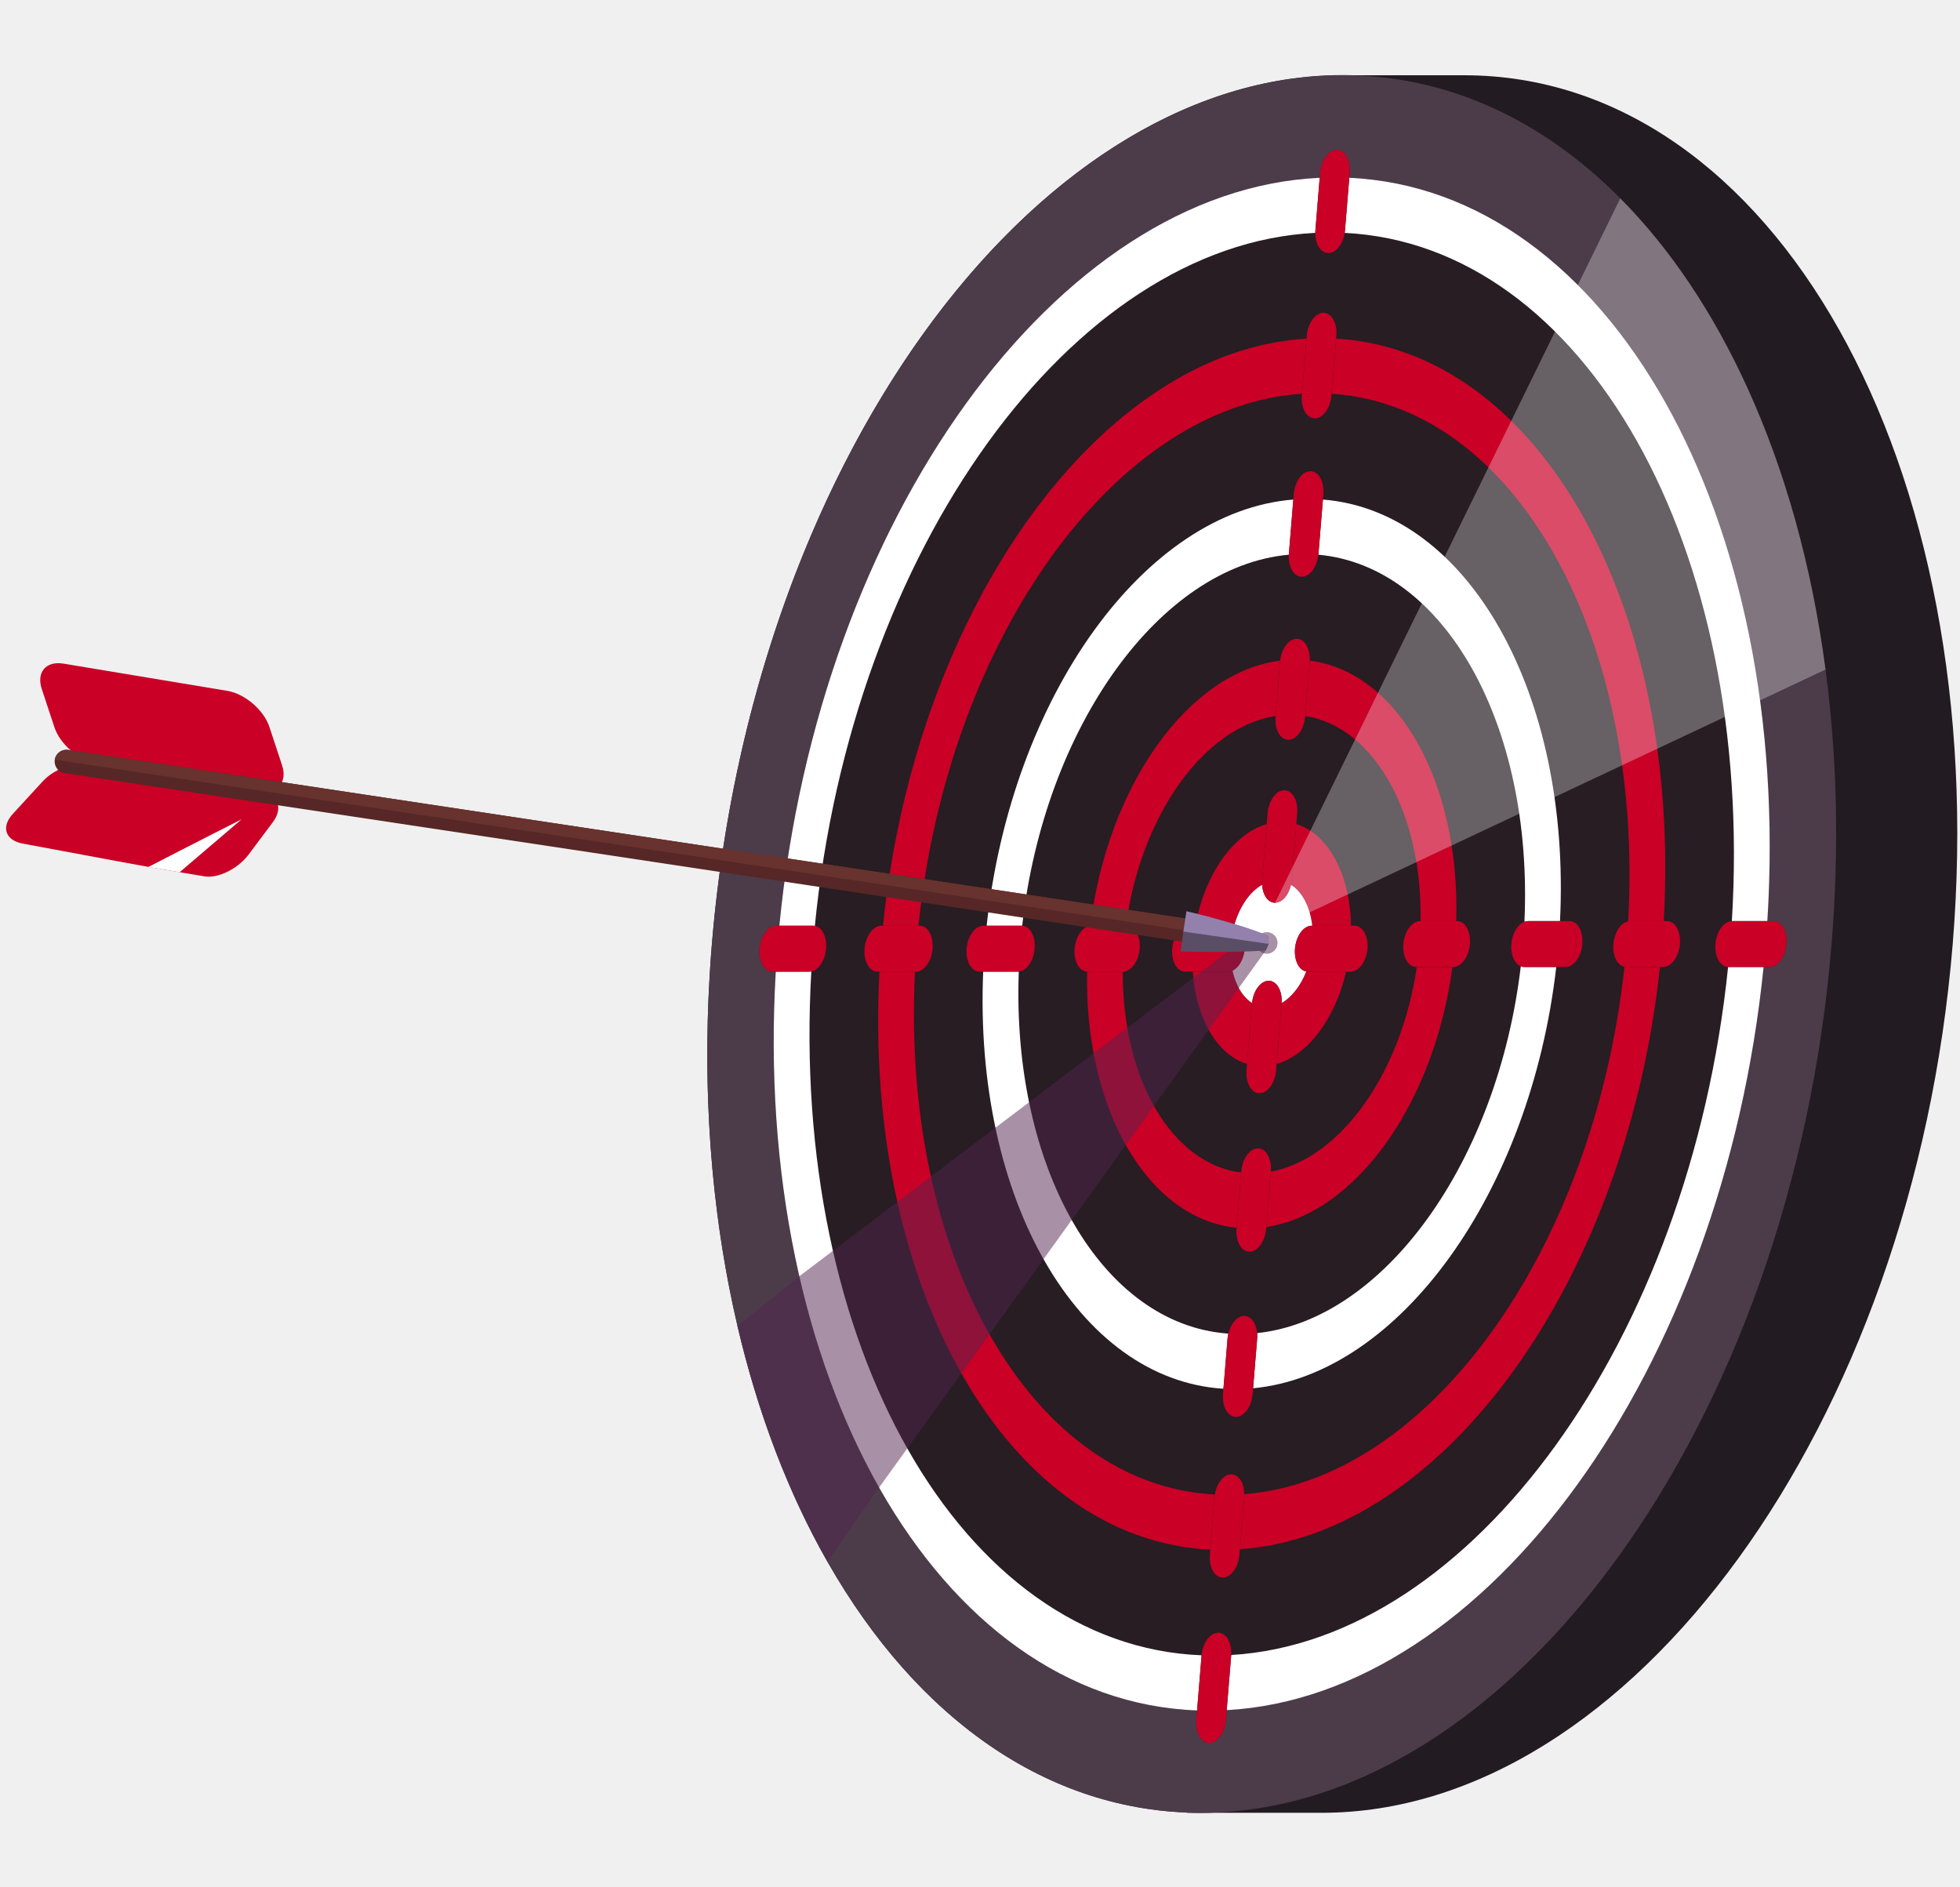
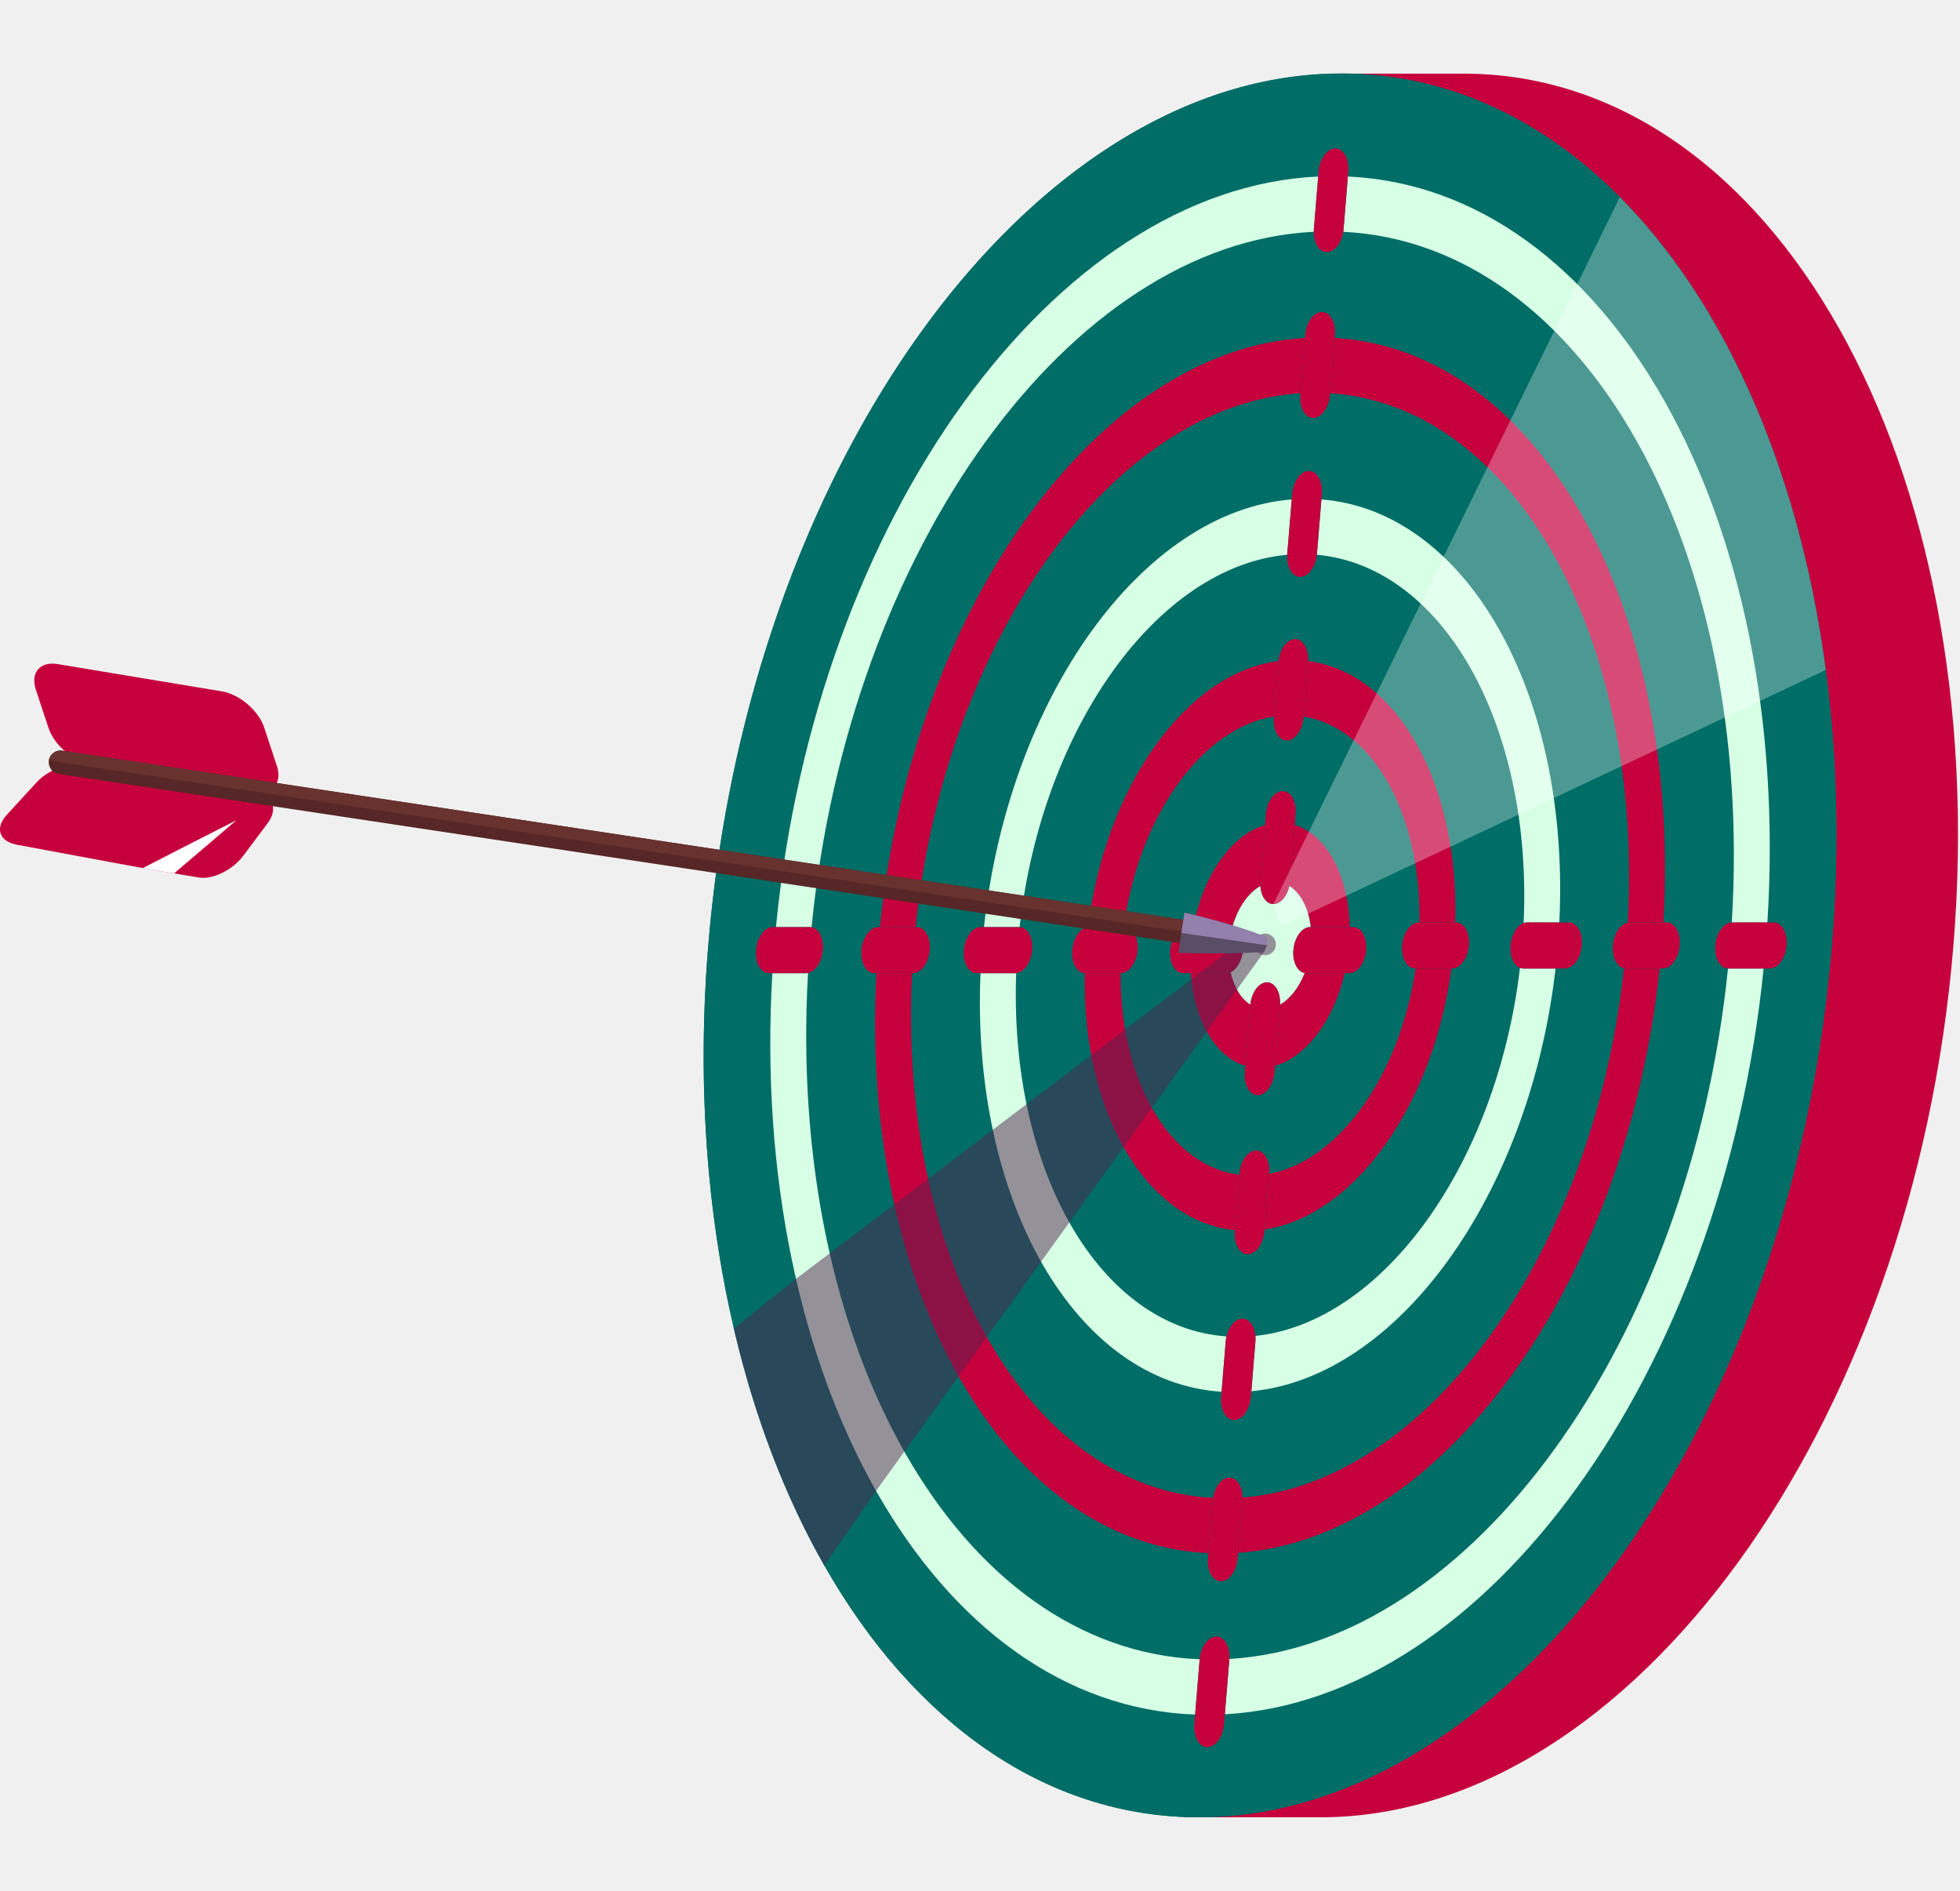
- <svg xmlns="http://www.w3.org/2000/svg" width="241" height="232" viewBox="0 0 241 232" fill="none">
-   <path d="M144.461 113.402C143.405 113.215 162.626 120.78 162.626 120.78C162.626 120.78 143.536 125.109 143.991 125.116L144.461 113.402Z" fill="black" />
-   <path d="M180.025 9.255H164.969L145.886 222.911H162.513C200.529 222.911 235.269 175.082 240.104 116.083C244.94 57.084 218.041 9.255 180.025 9.255Z" fill="#231B22" />
-   <path d="M224.171 125.497C232.341 66.726 208.611 14.863 171.168 9.658C133.725 4.452 96.748 47.876 88.578 106.647C80.407 165.418 104.138 217.281 141.58 222.487C179.023 227.692 216 184.268 224.171 125.497Z" fill="#271D22" />
-   <path d="M224.463 82.332C222.778 69.563 219.49 57.871 214.885 47.755C210.689 38.519 205.397 30.602 199.227 24.391C189.685 14.783 178.046 9.254 165.123 9.254C127.108 9.254 92.368 57.084 87.533 116.08C86.155 132.923 87.358 148.856 90.668 163.021C93.2 173.854 96.96 183.654 101.749 192.043C112.615 211.125 128.741 222.911 147.611 222.911C185.626 222.911 220.366 175.081 225.206 116.081C226.172 104.284 225.874 92.938 224.463 82.332ZM219.663 116.081C219.536 117.637 218.616 118.904 217.612 118.904H216.847C211.84 168.456 182.854 208.529 150.835 210.288L150.733 211.493C150.607 213.049 149.686 214.316 148.683 214.316C147.679 214.316 146.966 213.049 147.093 211.493L147.188 210.324C131.132 209.734 117.412 199.366 108.095 182.911C103.84 175.407 100.506 166.631 98.283 156.934C95.669 145.532 94.597 132.856 95.385 119.478H94.982C93.973 119.478 93.264 118.216 93.392 116.654C93.518 115.097 94.439 113.831 95.442 113.831H95.83C100.683 63.828 129.976 23.342 162.267 21.862L162.321 21.242C162.447 19.69 163.362 18.423 164.371 18.423C165.374 18.423 166.083 19.69 165.956 21.242L165.907 21.862C176.5 22.348 186.067 27.101 194.007 35.044C199.498 40.535 204.211 47.558 207.95 55.761C212.006 64.645 214.91 74.915 216.417 86.117C217.57 94.686 217.906 103.803 217.312 113.261H218.072C219.076 113.262 219.789 114.524 219.663 116.081Z" fill="#4C3C4A" />
-   <path d="M160.649 41.638L160.678 41.287C160.806 39.726 161.722 38.465 162.728 38.465C163.731 38.465 164.443 39.726 164.315 41.287L164.286 41.638C189.196 43.089 206.816 74.419 204.569 113.261H204.979C205.982 113.261 206.694 114.522 206.567 116.083C206.439 117.639 205.519 118.905 204.517 118.905H204.106C200.006 157.553 177.453 188.764 152.455 190.504L152.401 191.169C152.273 192.725 151.353 193.991 150.351 193.991C149.345 193.991 148.633 192.725 148.761 191.169L148.812 190.547C123.836 189.383 106.086 158.238 108.137 119.477H107.892C106.889 119.477 106.177 118.215 106.305 116.655C106.433 115.098 107.352 113.832 108.355 113.832H108.572C112.528 74.727 135.38 43.1 160.649 41.638ZM165.339 28.637C165.118 30.04 164.259 31.125 163.329 31.125C162.397 31.125 161.719 30.04 161.727 28.637C131.833 30.101 104.74 67.573 100.195 113.85C101.089 114.01 101.694 115.206 101.576 116.653C101.458 118.092 100.669 119.278 99.759 119.453C97.119 165.396 118.148 202.373 147.747 203.545C147.887 202.008 148.799 200.764 149.796 200.764C150.781 200.764 151.486 201.988 151.388 203.508C181.006 201.755 207.787 164.718 212.483 118.905C211.499 118.876 210.804 117.621 210.931 116.083C211.057 114.541 211.957 113.29 212.946 113.261C215.772 67.253 194.871 30.09 165.339 28.637Z" fill="#271D22" />
-   <path d="M99.759 119.453C99.682 119.468 99.604 119.476 99.526 119.476H95.388C92.455 169.142 115.191 209.146 147.191 210.324L147.743 203.587C147.744 203.573 147.746 203.559 147.747 203.544C118.148 202.373 97.119 165.395 99.759 119.453ZM212.484 118.904C207.788 164.718 181.006 201.754 151.389 203.508C151.387 203.534 151.386 203.56 151.383 203.586L150.834 210.289C182.857 208.53 211.843 168.455 216.85 118.905H212.519C212.507 118.905 212.495 118.905 212.484 118.904ZM162.27 21.862C129.975 23.339 100.686 63.83 95.829 113.83H99.989C100.059 113.83 100.128 113.837 100.195 113.849C104.74 67.572 131.833 30.101 161.727 28.636C161.728 28.527 161.733 28.415 161.742 28.302L162.27 21.862ZM165.907 21.862L165.379 28.303C165.37 28.416 165.357 28.527 165.339 28.637C194.871 30.09 215.772 67.253 212.947 113.261C212.958 113.26 212.97 113.26 212.982 113.26H217.313C220.441 63.522 197.837 23.329 165.907 21.862Z" fill="white" />
-   <path d="M159.027 61.428L159.082 60.763C159.209 59.202 160.126 57.941 161.132 57.941C162.134 57.941 162.847 59.202 162.719 60.763L162.664 61.427C180.549 62.851 193.188 85.323 191.818 113.26H192.249H192.976C193.978 113.26 194.691 114.522 194.563 116.082C194.435 117.638 193.516 118.904 192.513 118.904H191.786H191.355C188.168 146.649 172.046 169.007 154.078 170.709L154.021 171.407C153.893 172.967 152.973 174.229 151.971 174.229C150.965 174.229 150.252 172.967 150.381 171.407L150.433 170.767C132.48 169.627 119.712 147.333 120.891 119.475H120.442C119.439 119.475 118.727 118.213 118.854 116.653C118.982 115.097 119.902 113.83 120.904 113.83H121.316C124.366 85.632 140.787 62.867 159.027 61.428ZM163.731 48.421L163.714 48.626C163.586 50.182 162.667 51.448 161.664 51.448C160.658 51.448 159.949 50.182 160.077 48.626L160.093 48.422C137.234 49.876 116.587 78.467 112.939 113.832H113.084C114.09 113.832 114.799 115.098 114.672 116.654C114.544 118.214 113.627 119.476 112.622 119.476H112.506C110.753 154.51 126.803 182.625 149.381 183.771C149.603 182.374 150.461 181.288 151.392 181.288C152.311 181.288 152.985 182.35 152.994 183.724C175.597 182.01 195.959 153.817 199.741 118.883C198.861 118.707 198.264 117.518 198.382 116.083C198.499 114.643 199.291 113.458 200.201 113.283C202.152 78.169 186.237 49.864 163.731 48.421Z" fill="#271D22" />
-   <path d="M112.506 119.476H108.137C106.086 158.238 123.836 189.383 148.812 190.546L149.339 184.111C149.348 183.996 149.362 183.882 149.38 183.771C126.803 182.624 110.754 154.51 112.506 119.476ZM199.741 118.883C195.959 153.816 175.597 182.01 152.994 183.724C152.994 183.851 152.99 183.979 152.979 184.111L152.456 190.504C177.453 188.764 200.007 157.553 204.107 118.905H199.969C199.891 118.905 199.815 118.898 199.741 118.883ZM160.649 41.638C135.379 43.099 112.528 74.727 108.572 113.831H112.938C116.586 78.467 137.233 49.876 160.093 48.421L160.649 41.638ZM164.287 41.638L163.731 48.421C186.237 49.865 202.152 78.17 200.201 113.283C200.277 113.268 200.354 113.261 200.432 113.261H204.569C206.816 74.419 189.196 43.088 164.287 41.638Z" fill="#CA0026" />
-   <path d="M157.406 81.234C157.573 79.739 158.466 78.544 159.443 78.544C160.417 78.544 161.117 79.739 161.039 81.233C171.903 82.597 179.569 96.228 179.055 113.26H179.154C180.157 113.26 180.869 114.522 180.741 116.082C180.613 117.638 179.694 118.904 178.691 118.904H178.593C176.342 135.748 166.638 149.258 155.703 150.88L155.687 151.083C155.559 152.644 154.639 153.905 153.637 153.905C152.631 153.905 151.918 152.644 152.047 151.083L152.056 150.971C141.123 149.877 133.336 136.429 133.669 119.474C132.693 119.433 132.006 118.187 132.132 116.653C132.255 115.153 133.113 113.923 134.073 113.835C136.199 96.538 146.194 82.618 157.406 81.234ZM162.107 68.21C161.947 69.72 161.047 70.924 160.068 70.924C159.086 70.924 158.386 69.721 158.473 68.211C142.642 69.636 128.424 89.37 125.688 113.833C126.665 113.877 127.347 115.125 127.221 116.654C127.097 118.164 126.235 119.395 125.268 119.472C124.38 143.623 135.465 162.894 151.037 163.988C151.328 162.74 152.126 161.812 152.988 161.812C153.833 161.812 154.472 162.709 154.576 163.924C170.176 162.284 184.142 142.903 186.993 118.824C186.223 118.523 185.723 117.408 185.832 116.083C185.941 114.754 186.623 113.642 187.443 113.341C188.546 89.103 177.603 69.621 162.107 68.21Z" fill="#271D22" />
-   <path d="M125.268 119.472C125.236 119.474 125.203 119.475 125.171 119.475H120.892C119.712 147.334 132.481 169.627 150.433 170.768L150.936 164.634C150.954 164.412 150.989 164.195 151.037 163.987C135.465 162.894 124.38 143.622 125.268 119.472ZM186.994 118.824C184.142 142.903 170.176 162.283 154.576 163.924C154.596 164.151 154.596 164.389 154.576 164.634L154.078 170.71C172.047 169.008 188.169 146.649 191.356 118.905H187.42C187.271 118.905 187.128 118.877 186.994 118.824ZM159.027 61.428C140.787 62.867 124.366 85.632 121.317 113.831H125.634C125.652 113.831 125.67 113.832 125.688 113.832C128.424 89.369 142.642 69.635 158.473 68.21C158.475 68.174 158.477 68.138 158.48 68.102L159.027 61.428ZM162.664 61.427L162.117 68.102C162.114 68.138 162.111 68.174 162.107 68.21C177.602 69.621 188.545 89.103 187.443 113.341C187.586 113.289 187.733 113.26 187.882 113.26H191.817C193.188 85.323 180.549 62.851 162.664 61.427Z" fill="white" />
-   <path d="M155.757 101.331L155.866 99.995C155.994 98.439 156.911 97.173 157.916 97.173C158.919 97.173 159.631 98.439 159.503 99.995L159.394 101.329C163.306 102.511 166.028 107.53 166.122 113.831H166.557C167.56 113.831 168.272 115.097 168.144 116.653C168.017 118.214 167.097 119.476 166.094 119.476H165.519C164.189 125.235 160.829 129.726 156.975 130.835L156.912 131.608C156.784 133.168 155.864 134.434 154.861 134.434C153.856 134.434 153.146 133.168 153.274 131.608L153.338 130.834C149.668 129.722 147.047 125.232 146.662 119.476H145.724C144.718 119.476 144.006 118.214 144.134 116.653C144.262 115.097 145.181 113.831 146.187 113.831H146.984C148.112 107.533 151.653 102.515 155.757 101.331ZM160.483 88.039L160.474 88.144C160.347 89.701 159.427 90.967 158.424 90.967C157.419 90.967 156.709 89.701 156.837 88.144L156.846 88.04C148.048 89.389 140.252 100.276 138.447 113.832H138.548C139.551 113.832 140.263 115.098 140.135 116.654C140.007 118.214 139.088 119.476 138.085 119.476H138.058C138.001 132.69 144.085 143.119 152.612 144.182L152.624 144.03C152.752 142.47 153.671 141.208 154.677 141.208C155.679 141.208 156.392 142.47 156.264 144.03L156.261 144.068C164.783 142.499 172.29 132.009 174.207 118.905H174.142C173.137 118.905 172.427 117.639 172.555 116.083C172.683 114.523 173.599 113.261 174.605 113.261H174.67C174.904 99.967 168.943 89.364 160.483 88.039Z" fill="#271D22" />
-   <path d="M133.668 119.475C133.334 136.43 141.122 149.878 152.055 150.972L152.612 144.182C144.085 143.119 138.001 132.69 138.058 119.476H133.718C133.702 119.476 133.685 119.476 133.668 119.475ZM178.592 118.905H174.208C172.291 132.009 164.784 142.498 156.262 144.068L155.703 150.881C166.638 149.258 176.341 135.748 178.592 118.905ZM157.406 81.234C146.193 82.618 136.199 96.538 134.071 113.836C134.107 113.833 134.144 113.831 134.181 113.831H138.447C140.252 100.276 148.048 89.389 156.846 88.039L157.392 81.367C157.397 81.322 157.401 81.278 157.406 81.234ZM161.039 81.234C161.037 81.278 161.034 81.322 161.03 81.367L160.483 88.039C168.943 89.364 174.904 99.968 174.671 113.261H179.055C179.569 96.228 171.903 82.597 161.039 81.234Z" fill="#CA0026" />
-   <path d="M160.611 119.457C159.916 121.224 158.834 122.619 157.589 123.334C157.588 123.364 157.586 123.395 157.583 123.427L156.976 130.836C160.83 129.727 164.19 125.235 165.519 119.476H160.82C160.748 119.476 160.679 119.469 160.611 119.457ZM151.55 119.348C151.372 119.431 151.186 119.475 150.997 119.475H146.662C147.047 125.232 149.668 129.722 153.338 130.834L153.946 123.426C153.948 123.394 153.951 123.362 153.954 123.33C152.806 122.6 151.943 121.164 151.55 119.348ZM155.757 101.331C151.654 102.515 148.112 107.533 146.986 113.83H151.46C151.558 113.83 151.652 113.843 151.744 113.865C152.381 111.534 153.666 109.66 155.189 108.805C155.176 108.604 155.178 108.395 155.196 108.181L155.757 101.331ZM159.394 101.329L158.832 108.182C158.815 108.395 158.782 108.602 158.737 108.802C160.117 109.651 161.093 111.512 161.354 113.831H166.122C166.028 107.53 163.306 102.511 159.394 101.329Z" fill="#CA0026" />
-   <path d="M158.737 108.802C158.452 110.063 157.648 111.004 156.782 111.004C155.915 111.004 155.268 110.065 155.188 108.805C153.666 109.661 152.381 111.534 151.743 113.866C152.595 114.079 153.162 115.248 153.047 116.653C152.943 117.92 152.319 118.99 151.55 119.348C151.943 121.163 152.806 122.599 153.954 123.33C154.111 121.814 155.011 120.603 155.996 120.603C156.978 120.603 157.682 121.816 157.589 123.333C158.834 122.618 159.917 121.223 160.611 119.457C159.718 119.295 159.114 118.103 159.233 116.653C159.361 115.097 160.277 113.831 161.283 113.831H161.354C161.093 111.513 160.117 109.651 158.737 108.802Z" fill="white" />
-   <path d="M192.976 113.26H192.249C193.252 113.26 193.964 114.522 193.837 116.083C193.709 117.639 192.789 118.905 191.787 118.905H192.513C193.516 118.905 194.436 117.639 194.563 116.083C194.691 114.522 193.979 113.26 192.976 113.26Z" fill="#CA0026" />
-   <path d="M218.075 113.26H217.312H212.981C212.969 113.26 212.958 113.261 212.946 113.261C211.957 113.29 211.057 114.54 210.931 116.083C210.804 117.621 211.499 118.875 212.483 118.904C212.495 118.904 212.506 118.905 212.518 118.905H216.849H217.612C218.614 118.905 219.534 117.639 219.662 116.083C219.79 114.522 219.078 113.26 218.075 113.26Z" fill="#CA0026" />
-   <path d="M204.979 113.26H204.569H200.431C200.353 113.26 200.276 113.268 200.2 113.283C199.291 113.458 198.499 114.643 198.381 116.083C198.263 117.518 198.861 118.707 199.741 118.883C199.814 118.898 199.891 118.905 199.968 118.905H204.106H204.517C205.519 118.905 206.439 117.639 206.567 116.083C206.695 114.522 205.982 113.26 204.979 113.26Z" fill="#CA0026" />
-   <path d="M192.249 113.26H191.818H187.882C187.733 113.26 187.587 113.289 187.444 113.341C186.624 113.642 185.942 114.754 185.833 116.083C185.724 117.408 186.224 118.523 186.994 118.824C187.129 118.877 187.271 118.905 187.42 118.905H191.356H191.787C192.789 118.905 193.709 117.639 193.837 116.083C193.964 114.522 193.252 113.26 192.249 113.26Z" fill="#CA0026" />
-   <path d="M179.154 113.26H179.055H174.671H174.606C173.6 113.26 172.683 114.522 172.556 116.083C172.428 117.639 173.137 118.905 174.143 118.905H174.207H178.592H178.69C179.693 118.905 180.612 117.639 180.74 116.083C180.869 114.522 180.157 113.26 179.154 113.26Z" fill="#CA0026" />
-   <path d="M99.989 113.831H95.829H95.444C94.438 113.831 93.519 115.097 93.391 116.653C93.263 118.214 93.976 119.476 94.981 119.476H95.388H99.526C99.604 119.476 99.682 119.468 99.759 119.453C100.669 119.277 101.458 118.092 101.576 116.653C101.695 115.205 101.089 114.009 100.195 113.849C100.128 113.837 100.059 113.831 99.989 113.831Z" fill="#CA0026" />
-   <path d="M113.084 113.831H112.939H108.573H108.356C107.353 113.831 106.433 115.097 106.306 116.653C106.178 118.214 106.89 119.476 107.893 119.476H108.137H112.507H112.622C113.628 119.476 114.544 118.214 114.672 116.653C114.799 115.097 114.09 113.831 113.084 113.831Z" fill="#CA0026" />
-   <path d="M125.634 113.831H121.317H120.905C119.902 113.831 118.983 115.097 118.855 116.653C118.727 118.214 119.439 119.476 120.442 119.476H120.892H125.171C125.203 119.476 125.236 119.474 125.268 119.472C126.235 119.394 127.097 118.163 127.221 116.653C127.346 115.125 126.664 113.877 125.688 113.832C125.669 113.832 125.652 113.831 125.634 113.831Z" fill="#CA0026" />
-   <path d="M138.548 113.831H138.448H134.181C134.144 113.831 134.108 113.833 134.072 113.836C133.112 113.924 132.254 115.154 132.131 116.653C132.006 118.188 132.692 119.433 133.668 119.474C133.685 119.475 133.702 119.476 133.718 119.476H138.058H138.086C139.088 119.476 140.008 118.214 140.136 116.653C140.263 115.097 139.551 113.831 138.548 113.831Z" fill="#CA0026" />
-   <path d="M151.459 113.831H146.985H146.187C145.182 113.831 144.262 115.097 144.134 116.653C144.007 118.214 144.719 119.476 145.724 119.476H146.662H150.997C151.186 119.476 151.372 119.431 151.55 119.348C152.319 118.991 152.943 117.921 153.047 116.653C153.162 115.248 152.595 114.079 151.743 113.866C151.652 113.843 151.557 113.831 151.459 113.831Z" fill="#CA0026" />
-   <path d="M166.557 113.831H166.122H161.354H161.283C160.277 113.831 159.361 115.097 159.233 116.653C159.114 118.103 159.718 119.295 160.611 119.457C160.679 119.469 160.748 119.476 160.82 119.476H165.519H166.095C167.098 119.476 168.017 118.214 168.145 116.653C168.272 115.097 167.56 113.831 166.557 113.831Z" fill="#CA0026" />
-   <path d="M149.796 200.764C148.799 200.764 147.888 202.008 147.747 203.544C147.746 203.558 147.744 203.572 147.743 203.587L147.191 210.324L147.096 211.492C146.968 213.048 147.68 214.314 148.686 214.314C149.688 214.314 150.608 213.048 150.736 211.492L150.834 210.29L151.383 203.587C151.386 203.56 151.387 203.534 151.389 203.508C151.487 201.988 150.782 200.764 149.796 200.764Z" fill="#CA0026" />
-   <path d="M151.392 181.288C150.461 181.288 149.603 182.374 149.381 183.77C149.363 183.882 149.349 183.995 149.339 184.11L148.812 190.545L148.761 191.168C148.634 192.724 149.346 193.99 150.351 193.99C151.354 193.99 152.273 192.723 152.401 191.168L152.456 190.503L152.979 184.109C152.99 183.978 152.995 183.849 152.994 183.723C152.985 182.35 152.311 181.288 151.392 181.288Z" fill="#CA0026" />
-   <path d="M152.988 161.812C152.126 161.812 151.327 162.74 151.037 163.988C150.988 164.196 150.954 164.412 150.936 164.635L150.433 170.769L150.381 171.408C150.253 172.969 150.965 174.231 151.971 174.231C152.973 174.231 153.893 172.969 154.021 171.408L154.078 170.711L154.576 164.636C154.596 164.39 154.595 164.152 154.576 163.926C154.473 162.708 153.833 161.812 152.988 161.812Z" fill="#CA0026" />
-   <path d="M154.677 141.208C153.672 141.208 152.752 142.469 152.624 144.03L152.612 144.181L152.056 150.972L152.046 151.084C151.918 152.645 152.631 153.907 153.636 153.907C154.639 153.907 155.558 152.645 155.686 151.084L155.703 150.881L156.261 144.068L156.264 144.031C156.393 142.47 155.68 141.208 154.677 141.208Z" fill="#CA0026" />
-   <path d="M164.371 18.422C163.365 18.422 162.448 19.688 162.321 21.244L162.27 21.862L161.742 28.303C161.733 28.416 161.728 28.527 161.728 28.637C161.719 30.04 162.397 31.125 163.33 31.125C164.26 31.125 165.118 30.04 165.34 28.637C165.357 28.528 165.371 28.416 165.38 28.303L165.908 21.862L165.958 21.245C166.086 19.688 165.373 18.422 164.371 18.422Z" fill="#CA0026" />
-   <path d="M162.728 38.464C161.722 38.464 160.806 39.726 160.678 41.287L160.649 41.638L160.093 48.421L160.076 48.626C159.948 50.182 160.658 51.448 161.663 51.448C162.666 51.448 163.586 50.182 163.713 48.626L163.73 48.42L164.286 41.638L164.315 41.286C164.443 39.726 163.731 38.464 162.728 38.464Z" fill="#CA0026" />
-   <path d="M161.132 57.94C160.126 57.94 159.209 59.202 159.082 60.762L159.027 61.427L158.48 68.101C158.477 68.138 158.474 68.174 158.473 68.21C158.386 69.72 159.086 70.923 160.068 70.923C161.047 70.923 161.947 69.719 162.107 68.209C162.111 68.173 162.114 68.137 162.118 68.1L162.665 61.426L162.719 60.762C162.847 59.202 162.134 57.94 161.132 57.94Z" fill="#CA0026" />
-   <path d="M159.443 78.544C158.466 78.544 157.573 79.739 157.406 81.235C157.401 81.279 157.396 81.323 157.393 81.367L156.846 88.04L156.838 88.144C156.71 89.701 157.419 90.967 158.425 90.967C159.428 90.967 160.347 89.701 160.475 88.144L160.484 88.039L161.031 81.367C161.034 81.322 161.037 81.278 161.039 81.234C161.117 79.739 160.417 78.544 159.443 78.544Z" fill="#CA0026" />
-   <path d="M157.916 97.173C156.911 97.173 155.994 98.439 155.866 99.995L155.757 101.331L155.195 108.182C155.177 108.396 155.176 108.605 155.188 108.805C155.268 110.065 155.915 111.004 156.782 111.004C157.648 111.004 158.452 110.063 158.737 108.802C158.782 108.603 158.814 108.396 158.832 108.182L159.394 101.33L159.503 99.996C159.631 98.439 158.919 97.173 157.916 97.173Z" fill="#CA0026" />
-   <path d="M155.996 120.604C155.011 120.604 154.112 121.814 153.954 123.331C153.951 123.362 153.948 123.394 153.946 123.427L153.338 130.834L153.275 131.608C153.147 133.169 153.856 134.435 154.862 134.435C155.864 134.435 156.784 133.169 156.912 131.608L156.976 130.836L157.583 123.427C157.586 123.396 157.587 123.365 157.589 123.334C157.682 121.816 156.978 120.604 155.996 120.604Z" fill="#CA0026" />
-   <path opacity="0.5" d="M155.643 116.865L108.096 182.911L101.749 192.043C96.961 183.655 93.201 173.856 90.669 163.021L98.283 156.935L152.031 116.228L155.643 116.865Z" fill="#51244E" />
-   <path opacity="0.5" d="M157.087 115.948C157.087 116.683 156.492 117.279 155.757 117.279C155.022 117.279 154.426 116.683 154.426 115.948C154.426 115.213 155.022 114.618 155.757 114.618C156.492 114.618 157.087 115.213 157.087 115.948Z" fill="#51244E" />
-   <path opacity="0.3" d="M224.463 82.332L216.418 86.117L157.713 113.753L156.783 111.002L194.008 35.045L199.228 24.392C205.397 30.603 210.691 38.52 214.886 47.756C219.49 57.871 222.778 69.564 224.463 82.332Z" fill="white" />
-   <path d="M32.002 97.215C34.16 97.573 35.364 96.167 34.678 94.089L33.122 89.379C32.435 87.302 30.107 85.309 27.949 84.95L7.816 81.605C5.657 81.247 4.453 82.653 5.139 84.731L6.696 89.439C7.382 91.517 9.71 93.511 11.868 93.869L32.002 97.215Z" fill="#CA0026" />
-   <path d="M32.013 97.24C34.169 97.609 34.861 99.346 33.549 101.097L30.564 105.084C29.253 106.836 26.809 108.04 25.135 107.759C23.46 107.478 21.224 107.104 20.164 106.928C19.105 106.752 16.479 106.279 14.327 105.879L2.801 103.733C0.649 103.332 0.101 101.686 1.581 100.075L5.286 96.044C6.766 94.433 9.742 93.417 11.898 93.787L32.013 97.24Z" fill="#CA0026" />
-   <path d="M150.148 116.515L7.939 95.061C7.152 94.939 6.614 94.203 6.736 93.416C6.858 92.63 7.594 92.091 8.381 92.213L150.591 113.667C151.378 113.79 151.916 114.526 151.794 115.312C151.671 116.098 150.935 116.637 150.148 116.515Z" fill="#562726" />
-   <path d="M6.736 93.416C6.858 92.63 7.594 92.091 8.381 92.213L150.591 113.667C151.377 113.79 151.916 114.526 151.793 115.312L6.736 93.416Z" fill="#68322F" />
-   <path d="M29.708 100.745L22.091 107.249L18.239 106.608C23.06 104.111 29.708 100.745 29.708 100.745Z" fill="white" />
-   <path d="M155.643 116.865C151.344 117.212 145.137 116.991 145.137 116.991L145.467 114.817L145.886 112.058C145.886 112.058 151.953 113.431 155.936 115.086L156.006 116.068L155.643 116.865Z" fill="#5A4D66" />
-   <path d="M156.006 116.068L145.507 114.548L145.885 112.058C145.885 112.058 151.952 113.431 155.936 115.086L156.006 116.068Z" fill="#9480AD" />
+ <svg xmlns="http://www.w3.org/2000/svg" width="368" height="355" viewBox="0 0 368 355" fill="none">
+   <path d="M220.209 173.408C218.591 173.122 248.042 184.714 248.042 184.714C248.042 184.714 218.792 191.347 219.489 191.358L220.209 173.408Z" fill="black" />
+   <path d="M274.703 13.825H251.634L222.393 341.209H247.87C306.122 341.209 359.353 267.92 366.763 177.517C374.172 87.113 332.955 13.825 274.703 13.825Z" fill="#C6003D" />
+   <path d="M342.348 191.942C354.867 101.888 318.505 22.418 261.132 14.442C203.758 6.466 147.099 73.004 134.58 163.058C122.06 253.112 158.422 332.582 215.795 340.558C273.169 348.534 329.828 281.996 342.348 191.942Z" fill="#006D66" />
+   <path d="M342.796 125.8C340.213 106.235 335.175 88.319 328.119 72.819C321.69 58.666 313.58 46.535 304.127 37.018C289.505 22.295 271.671 13.824 251.869 13.824C193.619 13.824 140.388 87.114 132.979 177.512C130.867 203.321 132.71 227.735 137.783 249.439C141.662 266.039 147.424 281.056 154.761 293.909C171.411 323.149 196.121 341.209 225.036 341.209C283.286 341.209 336.517 267.918 343.934 177.513C345.414 159.438 344.957 142.052 342.796 125.8ZM335.44 177.513C335.245 179.898 333.835 181.839 332.298 181.839H331.125C323.453 257.768 279.039 319.172 229.976 321.866L229.82 323.712C229.626 326.098 228.215 328.038 226.678 328.038C225.14 328.038 224.047 326.098 224.242 323.712L224.387 321.921C199.784 321.018 178.761 305.13 164.485 279.916C157.966 268.418 152.856 254.971 149.45 240.113C145.446 222.641 143.802 203.218 145.01 182.718H144.392C142.847 182.718 141.761 180.785 141.956 178.391C142.15 176.006 143.56 174.065 145.098 174.065H145.692C153.129 97.447 198.014 35.41 247.492 33.143L247.575 32.192C247.769 29.814 249.171 27.873 250.717 27.873C252.254 27.873 253.341 29.814 253.146 32.192L253.071 33.143C269.302 33.888 283.961 41.169 296.127 53.341C304.541 61.756 311.764 72.517 317.493 85.085C323.707 98.698 328.157 114.436 330.467 131.599C332.233 144.729 332.748 158.7 331.837 173.193H333.002C334.54 173.193 335.634 175.128 335.44 177.513Z" fill="#006D66" />
+   <path d="M245.013 63.446L245.058 62.907C245.253 60.516 246.658 58.582 248.199 58.582C249.735 58.582 250.827 60.516 250.631 62.907L250.587 63.446C288.755 65.668 315.754 113.675 312.312 173.192H312.941C314.477 173.192 315.569 175.125 315.373 177.516C315.177 179.901 313.768 181.841 312.232 181.841H311.603C305.32 241.06 270.762 288.886 232.458 291.551L232.375 292.57C232.179 294.955 230.77 296.895 229.233 296.895C227.693 296.895 226.601 294.954 226.797 292.57L226.875 291.617C188.605 289.834 161.407 242.111 164.549 182.717H164.175C162.638 182.717 161.547 180.783 161.743 178.392C161.938 176.008 163.347 174.068 164.884 174.068H165.217C171.279 114.147 206.294 65.685 245.013 63.446ZM252.201 43.523C251.861 45.673 250.546 47.336 249.121 47.336C247.691 47.336 246.653 45.673 246.666 43.523C200.859 45.766 159.345 103.185 152.38 174.094C153.751 174.34 154.678 176.173 154.497 178.391C154.316 180.595 153.107 182.412 151.712 182.681C147.668 253.078 179.889 309.738 225.243 311.533C225.459 309.178 226.857 307.272 228.383 307.272C229.893 307.272 230.973 309.148 230.824 311.477C276.206 308.79 317.243 252.039 324.439 181.84C322.931 181.796 321.866 179.873 322.06 177.516C322.254 175.153 323.632 173.237 325.148 173.193C329.478 102.694 297.452 45.75 252.201 43.523Z" fill="#006D66" />
+   <path d="M151.712 182.681C151.595 182.704 151.475 182.716 151.355 182.716H145.014C140.52 258.819 175.358 320.116 224.391 321.921L225.237 311.598C225.239 311.576 225.242 311.555 225.243 311.533C179.889 309.738 147.668 253.078 151.712 182.681ZM324.44 181.84C317.244 252.04 276.207 308.79 230.824 311.477C230.822 311.517 230.819 311.557 230.816 311.597L229.974 321.868C279.042 319.173 323.458 257.767 331.13 181.841H324.493C324.475 181.841 324.457 181.841 324.44 181.84ZM247.497 33.142C198.012 35.406 153.132 97.45 145.69 174.065H152.065C152.173 174.065 152.277 174.075 152.38 174.093C159.345 103.184 200.86 45.766 246.666 43.522C246.667 43.355 246.674 43.184 246.688 43.01L247.497 33.142ZM253.071 33.142L252.262 43.011C252.248 43.184 252.227 43.355 252.201 43.523C297.452 45.75 329.479 102.694 325.149 173.193C325.167 173.192 325.185 173.192 325.203 173.192H331.839C336.632 96.978 301.997 35.39 253.071 33.142Z" fill="#D7FFE5" />
+   <path d="M242.529 93.769L242.612 92.75C242.808 90.359 244.212 88.425 245.753 88.425C247.29 88.425 248.381 90.359 248.185 92.75L248.102 93.768C275.507 95.95 294.873 130.384 292.773 173.191H293.434H294.547C296.084 173.191 297.175 175.124 296.979 177.516C296.784 179.9 295.375 181.84 293.838 181.84H292.725H292.064C287.181 224.353 262.477 258.612 234.945 261.22L234.857 262.289C234.661 264.68 233.252 266.613 231.716 266.613C230.175 266.613 229.083 264.68 229.279 262.289L229.359 261.309C201.85 259.561 182.286 225.401 184.093 182.714H183.404C181.868 182.714 180.776 180.781 180.972 178.39C181.168 176.005 182.577 174.065 184.113 174.065H184.744C189.418 130.857 214.58 95.974 242.529 93.769ZM249.735 73.839L249.71 74.153C249.514 76.537 248.105 78.478 246.569 78.478C245.028 78.478 243.941 76.537 244.137 74.153L244.162 73.84C209.135 76.068 177.497 119.878 171.908 174.067H172.131C173.672 174.067 174.759 176.007 174.563 178.391C174.367 180.783 172.962 182.716 171.422 182.716H171.245C168.559 236.399 193.152 279.479 227.747 281.235C228.088 279.095 229.403 277.43 230.83 277.43C232.237 277.43 233.27 279.058 233.284 281.163C267.918 278.536 299.119 235.336 304.914 181.807C303.565 181.538 302.651 179.716 302.831 177.516C303.012 175.311 304.225 173.494 305.618 173.226C308.609 119.422 284.221 76.05 249.735 73.839Z" fill="#006D66" />
+   <path d="M171.245 182.716H164.549C161.407 242.11 188.605 289.834 226.875 291.616L227.683 281.755C227.698 281.578 227.719 281.405 227.746 281.235C193.152 279.478 168.56 236.398 171.245 182.716ZM304.914 181.807C299.119 235.335 267.918 278.536 233.284 281.163C233.285 281.356 233.278 281.554 233.262 281.755L232.459 291.551C270.763 288.886 305.321 241.06 311.604 181.841H305.263C305.144 181.841 305.027 181.83 304.914 181.807ZM245.013 63.446C206.293 65.684 171.278 114.147 165.217 174.066H171.907C177.496 119.877 209.134 76.068 244.161 73.839L245.013 63.446ZM250.588 63.446L249.735 73.839C284.221 76.051 308.609 119.423 305.618 173.226C305.736 173.204 305.854 173.192 305.972 173.192H312.313C315.754 113.675 288.756 65.667 250.588 63.446Z" fill="#C6003D" />
+   <path d="M240.044 124.118C240.3 121.827 241.668 119.996 243.165 119.996C244.658 119.996 245.73 121.827 245.611 124.117C262.258 126.206 274.005 147.092 273.217 173.191H273.369C274.905 173.191 275.996 175.124 275.801 177.515C275.605 179.9 274.196 181.84 272.659 181.84H272.509C269.059 207.649 254.19 228.35 237.435 230.836L237.41 231.147C237.214 233.538 235.805 235.472 234.269 235.472C232.728 235.472 231.636 233.538 231.832 231.147L231.847 230.975C215.095 229.298 203.161 208.692 203.673 182.712C202.177 182.649 201.124 180.741 201.318 178.39C201.506 176.092 202.821 174.207 204.291 174.073C207.549 147.568 222.864 126.238 240.044 124.118ZM247.248 104.162C247.002 106.476 245.623 108.32 244.123 108.32C242.618 108.32 241.546 106.476 241.679 104.163C217.421 106.346 195.635 136.584 191.443 174.068C192.94 174.137 193.985 176.049 193.792 178.391C193.602 180.706 192.281 182.591 190.799 182.71C189.439 219.715 206.424 249.245 230.285 250.921C230.731 249.009 231.954 247.587 233.275 247.587C234.57 247.587 235.549 248.961 235.707 250.824C259.611 248.31 281.011 218.613 285.381 181.717C284.201 181.255 283.434 179.546 283.601 177.516C283.768 175.48 284.814 173.776 286.07 173.315C287.759 136.176 270.992 106.323 247.248 104.162Z" fill="#006D66" />
+   <path d="M190.799 182.709C190.75 182.713 190.7 182.715 190.651 182.715H184.094C182.286 225.402 201.851 259.562 229.36 261.31L230.131 251.911C230.159 251.57 230.211 251.238 230.285 250.92C206.424 249.245 189.439 219.715 190.799 182.709ZM285.382 181.717C281.011 218.613 259.612 248.309 235.708 250.824C235.738 251.171 235.739 251.536 235.708 251.911L234.945 261.221C262.478 258.614 287.182 224.353 292.065 181.841H286.035C285.806 181.841 285.588 181.798 285.382 181.717ZM242.529 93.769C214.58 95.974 189.418 130.857 184.745 174.066H191.36C191.388 174.066 191.415 174.067 191.443 174.068C195.635 136.583 217.422 106.345 241.679 104.162C241.682 104.107 241.686 104.05 241.69 103.995L242.529 93.769ZM248.102 93.768L247.263 103.995C247.259 104.05 247.253 104.107 247.247 104.162C270.991 106.323 287.758 136.176 286.07 173.315C286.289 173.235 286.515 173.192 286.742 173.192H292.772C294.873 130.384 275.507 95.95 248.102 93.768Z" fill="#D7FFE5" />
+   <path d="M237.517 154.912L237.685 152.865C237.881 150.481 239.285 148.541 240.826 148.541C242.363 148.541 243.454 150.481 243.258 152.865L243.09 154.91C249.084 156.721 253.255 164.411 253.399 174.066H254.067C255.603 174.066 256.695 176.006 256.499 178.391C256.303 180.782 254.894 182.715 253.358 182.715H252.476C250.439 191.54 245.29 198.422 239.384 200.122L239.287 201.305C239.091 203.696 237.681 205.636 236.145 205.636C234.604 205.636 233.517 203.696 233.714 201.305L233.811 200.119C228.188 198.416 224.171 191.536 223.581 182.715H222.144C220.603 182.715 219.511 180.782 219.708 178.391C219.903 176.006 221.312 174.066 222.853 174.066H224.076C225.803 164.416 231.23 156.727 237.517 154.912ZM244.76 134.545L244.746 134.707C244.55 137.091 243.142 139.031 241.605 139.031C240.064 139.031 238.977 137.091 239.173 134.707L239.186 134.547C225.705 136.614 213.76 153.296 210.994 174.067H211.148C212.685 174.067 213.776 176.007 213.58 178.391C213.384 180.783 211.976 182.716 210.439 182.716H210.397C210.31 202.964 219.633 218.944 232.698 220.572L232.717 220.341C232.913 217.949 234.321 216.016 235.862 216.016C237.399 216.016 238.49 217.949 238.294 220.341L238.289 220.398C251.348 217.994 262.851 201.921 265.788 181.842H265.689C264.148 181.842 263.061 179.902 263.257 177.517C263.453 175.126 264.858 173.193 266.398 173.193H266.498C266.857 152.823 257.722 136.575 244.76 134.545Z" fill="#006D66" />
+   <path d="M203.671 182.714C203.16 208.694 215.093 229.3 231.845 230.977L232.698 220.572C219.633 218.944 210.31 202.964 210.397 182.716H203.747C203.722 182.716 203.697 182.715 203.671 182.714ZM272.508 181.841H265.79C262.852 201.92 251.349 217.993 238.291 220.398L237.435 230.837C254.19 228.351 269.058 207.65 272.508 181.841ZM240.044 124.119C222.863 126.238 207.549 147.569 204.288 174.074C204.344 174.069 204.4 174.066 204.456 174.066H210.994C213.76 153.296 225.705 136.614 239.186 134.546L240.023 124.321C240.03 124.253 240.037 124.186 240.044 124.119ZM245.611 124.118C245.608 124.186 245.603 124.253 245.597 124.321L244.76 134.545C257.722 136.576 266.857 152.823 266.499 173.192H273.217C274.005 147.094 262.258 126.207 245.611 124.118Z" fill="#C6003D" />
+   <path d="M244.955 182.687C243.891 185.394 242.233 187.532 240.325 188.627C240.323 188.674 240.319 188.721 240.315 188.769L239.385 200.123C245.291 198.423 250.439 191.541 252.476 182.716H245.276C245.166 182.716 245.059 182.705 244.955 182.687ZM231.071 182.52C230.798 182.647 230.514 182.715 230.223 182.715H223.582C224.172 191.536 228.188 198.415 233.811 200.119L234.742 188.768C234.746 188.719 234.75 188.67 234.755 188.621C232.996 187.502 231.674 185.302 231.071 182.52ZM237.517 154.912C231.23 156.727 225.803 164.416 224.077 174.065H230.933C231.083 174.065 231.228 174.084 231.368 174.119C232.345 170.547 234.313 167.675 236.647 166.364C236.627 166.057 236.63 165.737 236.657 165.408L237.517 154.912ZM243.09 154.91L242.23 165.409C242.203 165.736 242.153 166.054 242.084 166.359C244.198 167.661 245.694 170.513 246.094 174.066H253.399C253.255 164.412 249.084 156.72 243.09 154.91Z" fill="#C6003D" />
+   <path d="M242.084 166.359C241.647 168.293 240.415 169.734 239.089 169.734C237.76 169.734 236.768 168.295 236.646 166.364C234.313 167.675 232.344 170.547 231.368 174.119C232.673 174.446 233.541 176.237 233.365 178.39C233.205 180.331 232.249 181.971 231.071 182.519C231.674 185.3 232.996 187.502 234.756 188.621C234.996 186.298 236.374 184.443 237.883 184.443C239.389 184.443 240.468 186.3 240.325 188.626C242.233 187.531 243.891 185.393 244.955 182.686C243.587 182.438 242.661 180.611 242.844 178.39C243.039 176.006 244.444 174.066 245.985 174.066H246.094C245.694 170.514 244.199 167.661 242.084 166.359Z" fill="#D7FFE5" />
+   <path d="M294.548 173.192H293.435C294.971 173.192 296.063 175.125 295.867 177.516C295.671 179.901 294.262 181.841 292.726 181.841H293.839C295.376 181.841 296.784 179.901 296.98 177.516C297.176 175.125 296.085 173.192 294.548 173.192Z" fill="#C6003D" />
+   <path d="M333.007 173.192H331.838H325.202C325.184 173.192 325.166 173.193 325.148 173.193C323.633 173.237 322.254 175.153 322.06 177.516C321.867 179.873 322.931 181.796 324.439 181.84C324.457 181.84 324.474 181.841 324.492 181.841H331.128H332.297C333.834 181.841 335.243 179.901 335.438 177.516C335.635 175.125 334.544 173.192 333.007 173.192Z" fill="#C6003D" />
+   <path d="M312.941 173.192H312.312H305.971C305.852 173.192 305.734 173.204 305.617 173.226C304.225 173.494 303.012 175.311 302.83 177.516C302.65 179.716 303.565 181.538 304.913 181.807C305.027 181.83 305.143 181.841 305.262 181.841H311.603H312.232C313.768 181.841 315.177 179.901 315.373 177.516C315.57 175.125 314.477 173.192 312.941 173.192Z" fill="#C6003D" />
+   <path d="M293.434 173.192H292.773H286.743C286.515 173.192 286.29 173.235 286.071 173.315C284.816 173.777 283.769 175.48 283.603 177.516C283.436 179.546 284.203 181.255 285.383 181.717C285.589 181.798 285.807 181.841 286.035 181.841H292.065H292.726C294.262 181.841 295.671 179.901 295.867 177.516C296.063 175.125 294.97 173.192 293.434 173.192Z" fill="#C6003D" />
+   <path d="M273.368 173.192H273.217H266.499H266.399C264.858 173.192 263.454 175.125 263.258 177.516C263.062 179.901 264.149 181.841 265.69 181.841H265.789H272.507H272.658C274.194 181.841 275.603 179.901 275.799 177.516C275.996 175.125 274.905 173.192 273.368 173.192Z" fill="#C6003D" />
+   <path d="M152.065 174.066H145.69H145.1C143.56 174.066 142.151 176.006 141.955 178.391C141.759 180.782 142.85 182.715 144.391 182.715H145.014H151.356C151.476 182.715 151.595 182.703 151.712 182.68C153.107 182.411 154.316 180.595 154.497 178.39C154.679 176.172 153.751 174.338 152.38 174.093C152.277 174.075 152.173 174.066 152.065 174.066Z" fill="#C6003D" />
+   <path d="M172.131 174.066H171.908H165.218H164.885C163.348 174.066 161.939 176.006 161.744 178.391C161.548 180.782 162.639 182.715 164.176 182.715H164.55H171.245H171.423C172.963 182.715 174.368 180.782 174.564 178.391C174.758 176.006 173.672 174.066 172.131 174.066Z" fill="#C6003D" />
+   <path d="M191.36 174.066H184.745H184.114C182.578 174.066 181.169 176.006 180.973 178.391C180.777 180.782 181.869 182.715 183.405 182.715H184.094H190.651C190.7 182.715 190.75 182.712 190.799 182.709C192.281 182.59 193.602 180.704 193.792 178.391C193.984 176.049 192.939 174.136 191.443 174.068C191.415 174.067 191.387 174.066 191.36 174.066Z" fill="#C6003D" />
+   <path d="M211.149 174.066H210.995H204.457C204.401 174.066 204.345 174.069 204.289 174.074C202.819 174.208 201.504 176.093 201.316 178.391C201.123 180.742 202.176 182.65 203.671 182.713C203.697 182.714 203.722 182.715 203.748 182.715H210.398H210.44C211.976 182.715 213.385 180.782 213.581 178.391C213.776 176.006 212.685 174.066 211.149 174.066Z" fill="#C6003D" />
+   <path d="M230.932 174.066H224.076H222.854C221.313 174.066 219.903 176.006 219.708 178.391C219.513 180.782 220.604 182.715 222.145 182.715H223.582H230.223C230.513 182.715 230.798 182.647 231.071 182.52C232.249 181.972 233.205 180.332 233.365 178.391C233.541 176.238 232.672 174.447 231.367 174.12C231.228 174.085 231.082 174.066 230.932 174.066Z" fill="#C6003D" />
+   <path d="M254.067 174.066H253.399H246.094H245.985C244.444 174.066 243.039 176.006 242.844 178.391C242.661 180.612 243.588 182.438 244.955 182.686C245.059 182.705 245.166 182.715 245.276 182.715H252.477H253.358C254.895 182.715 256.304 180.782 256.5 178.391C256.695 176.006 255.603 174.066 254.067 174.066Z" fill="#C6003D" />
+   <path d="M228.384 307.272C226.857 307.272 225.46 309.178 225.244 311.533C225.243 311.554 225.24 311.576 225.238 311.598L224.392 321.921L224.246 323.711C224.05 326.096 225.141 328.036 226.682 328.036C228.219 328.036 229.627 326.096 229.823 323.711L229.974 321.869L230.816 311.598C230.819 311.558 230.822 311.518 230.824 311.478C230.974 309.149 229.894 307.272 228.384 307.272Z" fill="#C6003D" />
+   <path d="M230.83 277.429C229.403 277.429 228.088 279.094 227.747 281.234C227.72 281.405 227.699 281.578 227.684 281.754L226.876 291.615L226.798 292.568C226.603 294.953 227.693 296.893 229.234 296.893C230.771 296.893 232.18 294.952 232.375 292.568L232.459 291.55L233.262 281.753C233.278 281.552 233.285 281.355 233.284 281.161C233.27 279.057 232.237 277.429 230.83 277.429Z" fill="#C6003D" />
+   <path d="M233.275 247.587C231.954 247.587 230.73 249.009 230.285 250.922C230.211 251.24 230.158 251.571 230.13 251.912L229.359 261.311L229.279 262.291C229.084 264.682 230.175 266.616 231.716 266.616C233.252 266.616 234.661 264.682 234.857 262.291L234.945 261.223L235.707 251.913C235.738 251.537 235.737 251.173 235.707 250.825C235.55 248.96 234.57 247.587 233.275 247.587Z" fill="#C6003D" />
+   <path d="M235.863 216.015C234.322 216.015 232.913 217.948 232.718 220.34L232.699 220.571L231.846 230.977L231.831 231.149C231.636 233.54 232.727 235.474 234.268 235.474C235.804 235.474 237.213 233.54 237.409 231.149L237.435 230.838L238.29 220.398L238.295 220.34C238.492 217.949 237.4 216.015 235.863 216.015Z" fill="#C6003D" />
+   <path d="M250.716 27.872C249.175 27.872 247.771 29.812 247.575 32.196L247.497 33.143L246.689 43.011C246.674 43.185 246.667 43.355 246.667 43.524C246.653 45.673 247.692 47.337 249.122 47.337C250.547 47.337 251.862 45.673 252.202 43.524C252.228 43.356 252.249 43.185 252.263 43.012L253.072 33.143L253.149 32.197C253.344 29.812 252.253 27.872 250.716 27.872Z" fill="#C6003D" />
+   <path d="M248.199 58.582C246.658 58.582 245.253 60.515 245.058 62.907L245.013 63.445L244.161 73.839L244.136 74.152C243.94 76.536 245.027 78.476 246.568 78.476C248.104 78.476 249.513 76.536 249.709 74.152L249.735 73.838L250.587 63.444L250.631 62.906C250.828 60.515 249.735 58.582 248.199 58.582Z" fill="#C6003D" />
+   <path d="M245.753 88.424C244.212 88.424 242.808 90.358 242.612 92.749L242.529 93.768L241.69 103.994C241.686 104.05 241.682 104.106 241.679 104.161C241.546 106.475 242.618 108.319 244.123 108.319C245.624 108.319 247.002 106.474 247.248 104.16C247.254 104.105 247.259 104.049 247.264 103.993L248.103 93.766L248.186 92.748C248.381 90.358 247.29 88.424 245.753 88.424Z" fill="#C6003D" />
+   <path d="M243.165 119.996C241.668 119.996 240.3 121.827 240.044 124.119C240.036 124.186 240.029 124.254 240.024 124.322L239.186 134.546L239.174 134.706C238.978 137.091 240.065 139.031 241.606 139.031C243.142 139.031 244.551 137.091 244.747 134.706L244.761 134.545L245.598 124.321C245.604 124.253 245.608 124.185 245.612 124.117C245.73 121.827 244.658 119.996 243.165 119.996Z" fill="#C6003D" />
+   <path d="M240.826 148.541C239.285 148.541 237.881 150.481 237.685 152.865L237.517 154.912L236.657 165.409C236.629 165.738 236.627 166.058 236.646 166.365C236.768 168.295 237.76 169.735 239.089 169.735C240.416 169.735 241.647 168.293 242.084 166.36C242.153 166.055 242.203 165.737 242.23 165.41L243.09 154.911L243.258 152.866C243.453 150.481 242.363 148.541 240.826 148.541Z" fill="#C6003D" />
+   <path d="M237.883 184.444C236.374 184.444 234.996 186.299 234.756 188.622C234.75 188.671 234.745 188.72 234.742 188.769L233.812 200.12L233.714 201.306C233.519 203.697 234.605 205.637 236.146 205.637C237.682 205.637 239.091 203.697 239.288 201.306L239.385 200.123L240.315 188.769C240.319 188.722 240.322 188.675 240.325 188.627C240.468 186.301 239.389 184.444 237.883 184.444Z" fill="#C6003D" />
+   <path opacity="0.5" d="M237.343 178.714L164.486 279.916L154.762 293.91C147.425 281.057 141.663 266.041 137.784 249.44L149.451 240.113L231.809 177.739L237.343 178.714Z" fill="#51244E" />
+   <path opacity="0.5" d="M239.556 177.31C239.556 178.437 238.643 179.349 237.517 179.349C236.391 179.349 235.478 178.437 235.478 177.31C235.478 176.184 236.391 175.272 237.517 175.272C238.643 175.272 239.556 176.184 239.556 177.31Z" fill="#51244E" />
+   <path opacity="0.3" d="M342.796 125.8L330.468 131.601L240.515 173.947L239.09 169.732L296.129 53.343L304.128 37.019C313.581 46.536 321.692 58.668 328.121 72.82C335.175 88.319 340.213 106.235 342.796 125.8Z" fill="white" />
+   <path d="M47.888 148.605C51.196 149.154 53.041 146.999 51.989 143.815L49.604 136.599C48.552 133.415 44.985 130.362 41.678 129.812L10.828 124.686C7.521 124.137 5.675 126.292 6.727 129.476L9.112 136.691C10.164 139.875 13.731 142.929 17.038 143.478L47.888 148.605Z" fill="#C6003D" />
+   <path d="M47.905 148.643C51.21 149.21 52.27 151.87 50.26 154.554L45.685 160.664C43.676 163.348 39.932 165.192 37.367 164.762C34.801 164.332 31.373 163.759 29.75 163.488C28.127 163.218 24.103 162.495 20.806 161.881L3.144 158.593C-0.153 157.979 -0.994 155.457 1.275 152.988L6.951 146.811C9.22 144.342 13.779 142.786 17.084 143.353L47.905 148.643Z" fill="#C6003D" />
+   <path d="M228.924 178.178L11.017 145.305C9.812 145.118 8.987 143.99 9.174 142.785C9.361 141.58 10.489 140.754 11.695 140.942L229.602 173.815C230.807 174.002 231.632 175.13 231.445 176.336C231.257 177.54 230.129 178.365 228.924 178.178Z" fill="#562726" />
+   <path d="M9.173 142.785C9.36 141.58 10.488 140.754 11.694 140.942L229.601 173.815C230.806 174.002 231.631 175.13 231.444 176.336L9.173 142.785Z" fill="#68322F" />
+   <path d="M44.373 154.014L32.702 163.98L26.8 162.998C34.187 159.171 44.373 154.014 44.373 154.014Z" fill="white" />
+   <path d="M237.343 178.714C230.756 179.247 221.245 178.908 221.245 178.908L221.75 175.577L222.392 171.35C222.392 171.35 231.688 173.453 237.792 175.989L237.899 177.493L237.343 178.714Z" fill="#5A4D66" />
+   <path d="M237.899 177.493L221.812 175.165L222.391 171.35C222.391 171.35 231.688 173.453 237.791 175.989L237.899 177.493Z" fill="#9480AD" />
</svg>
